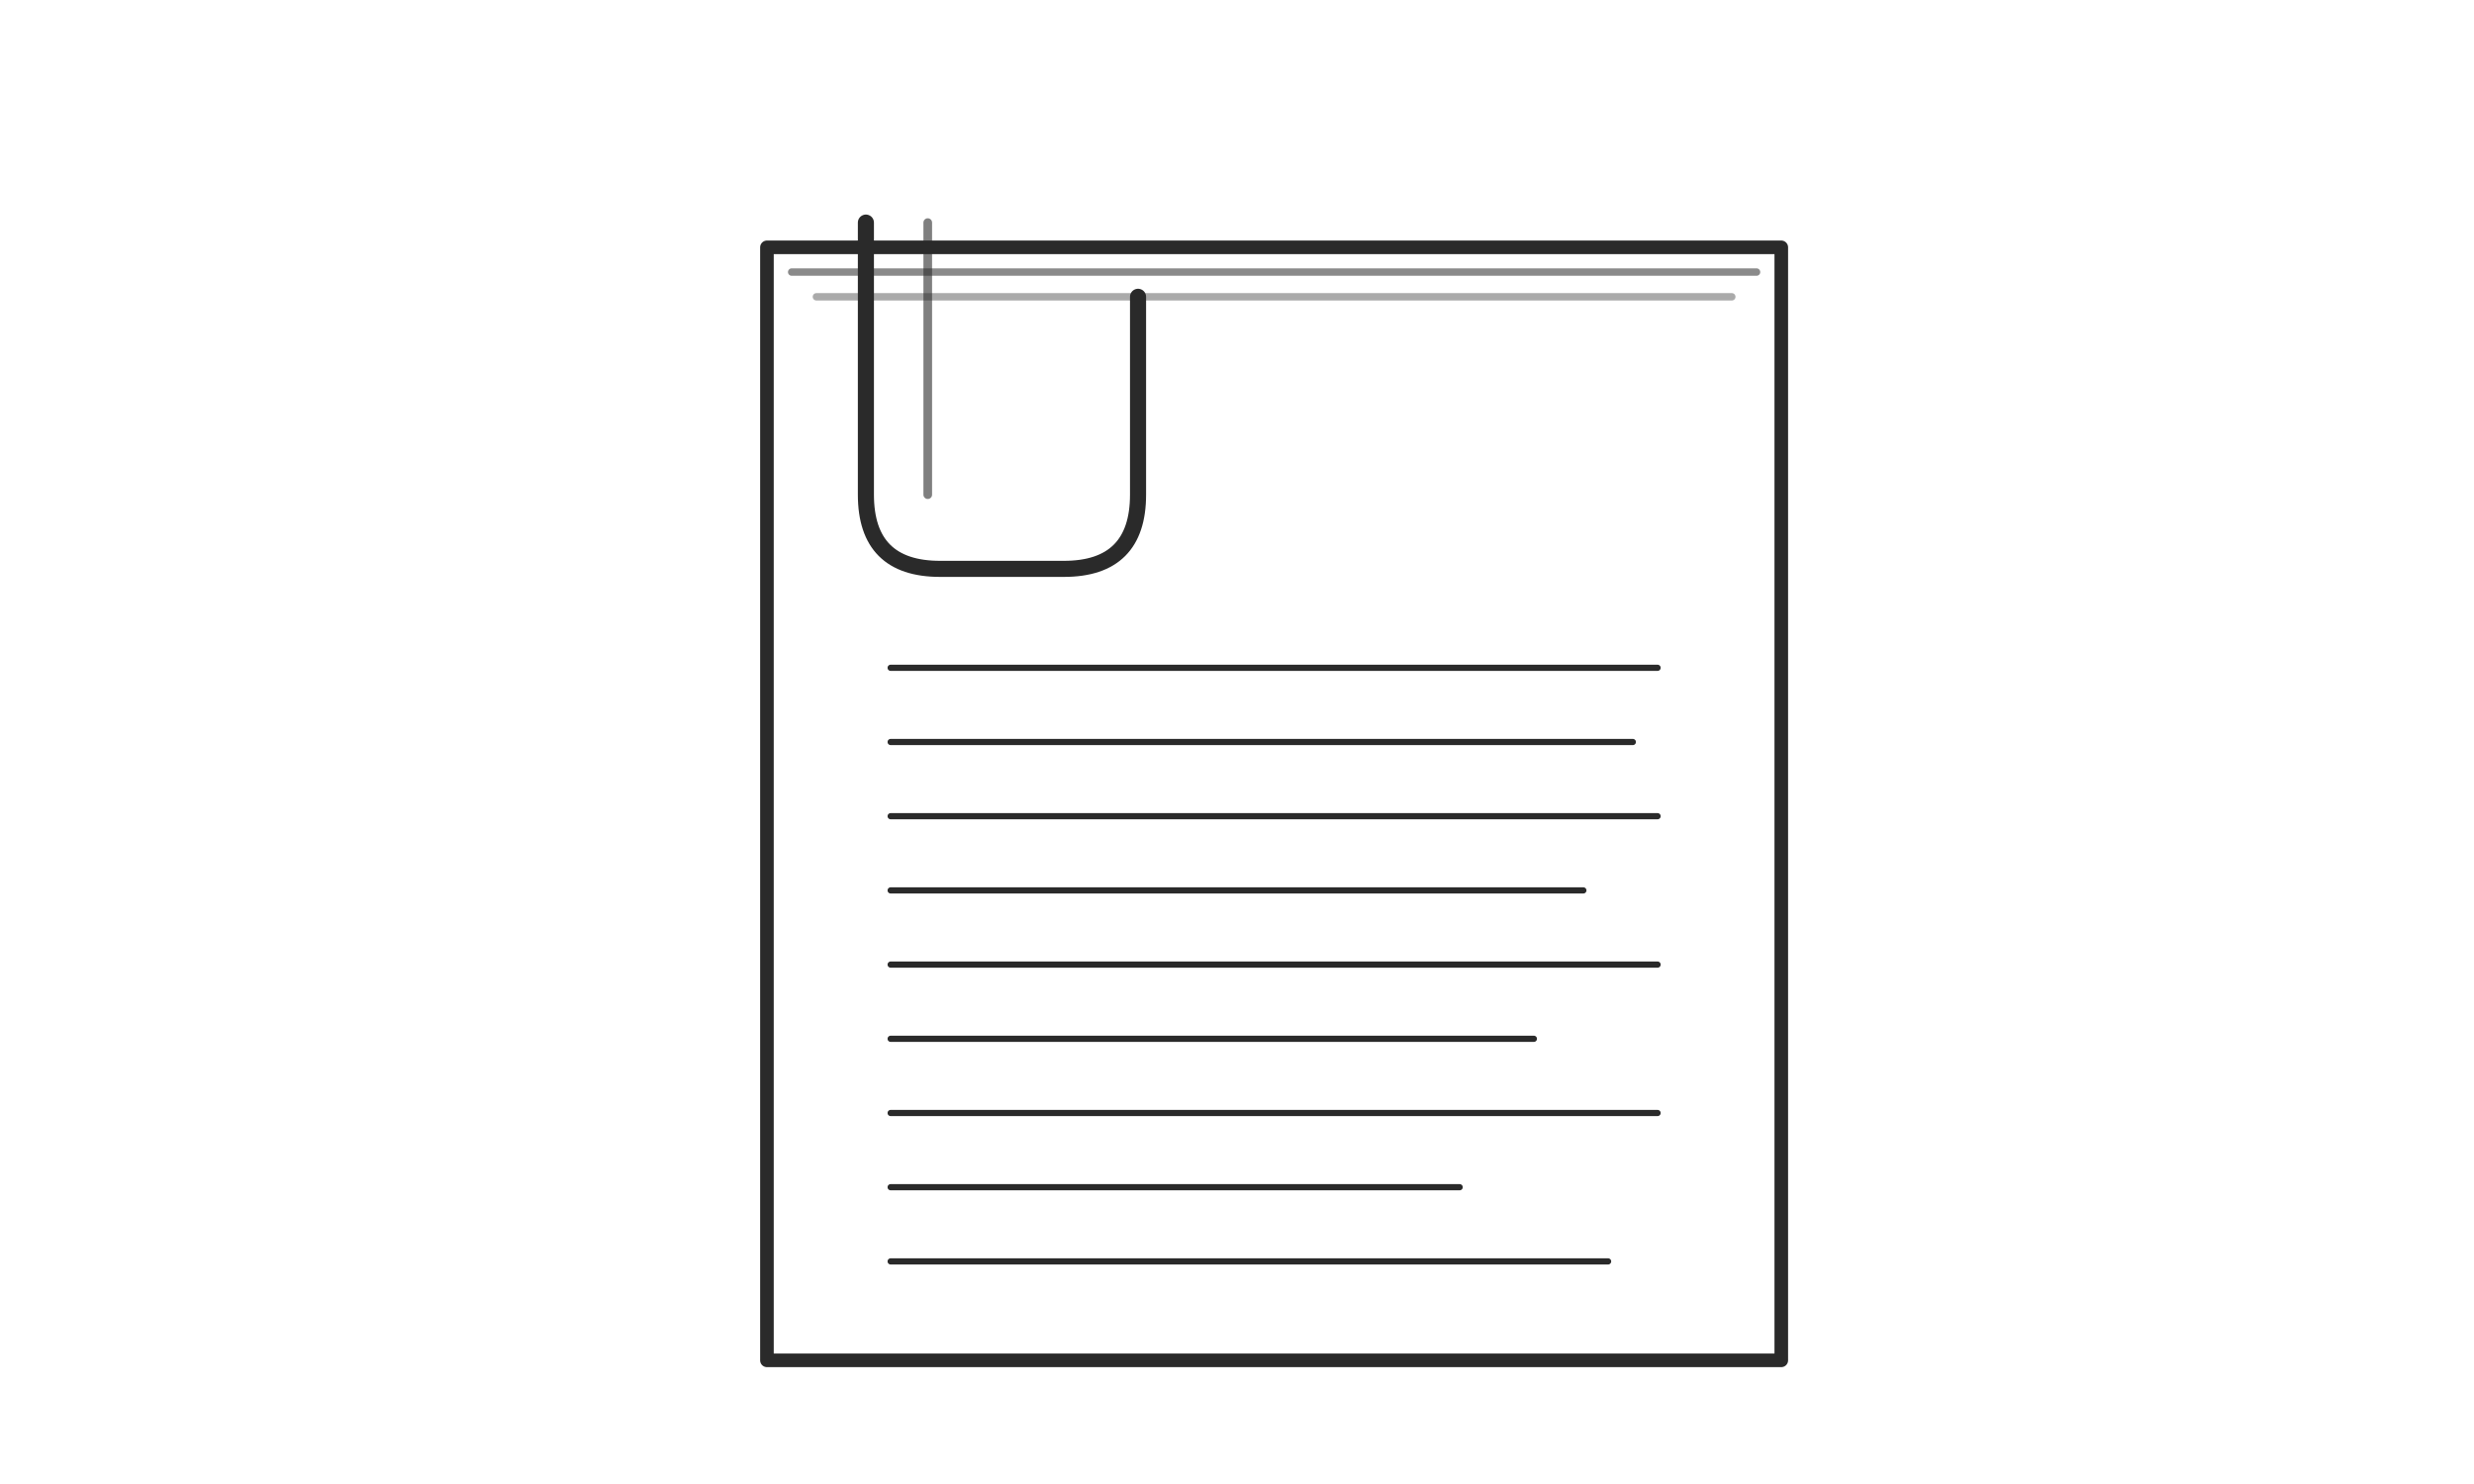
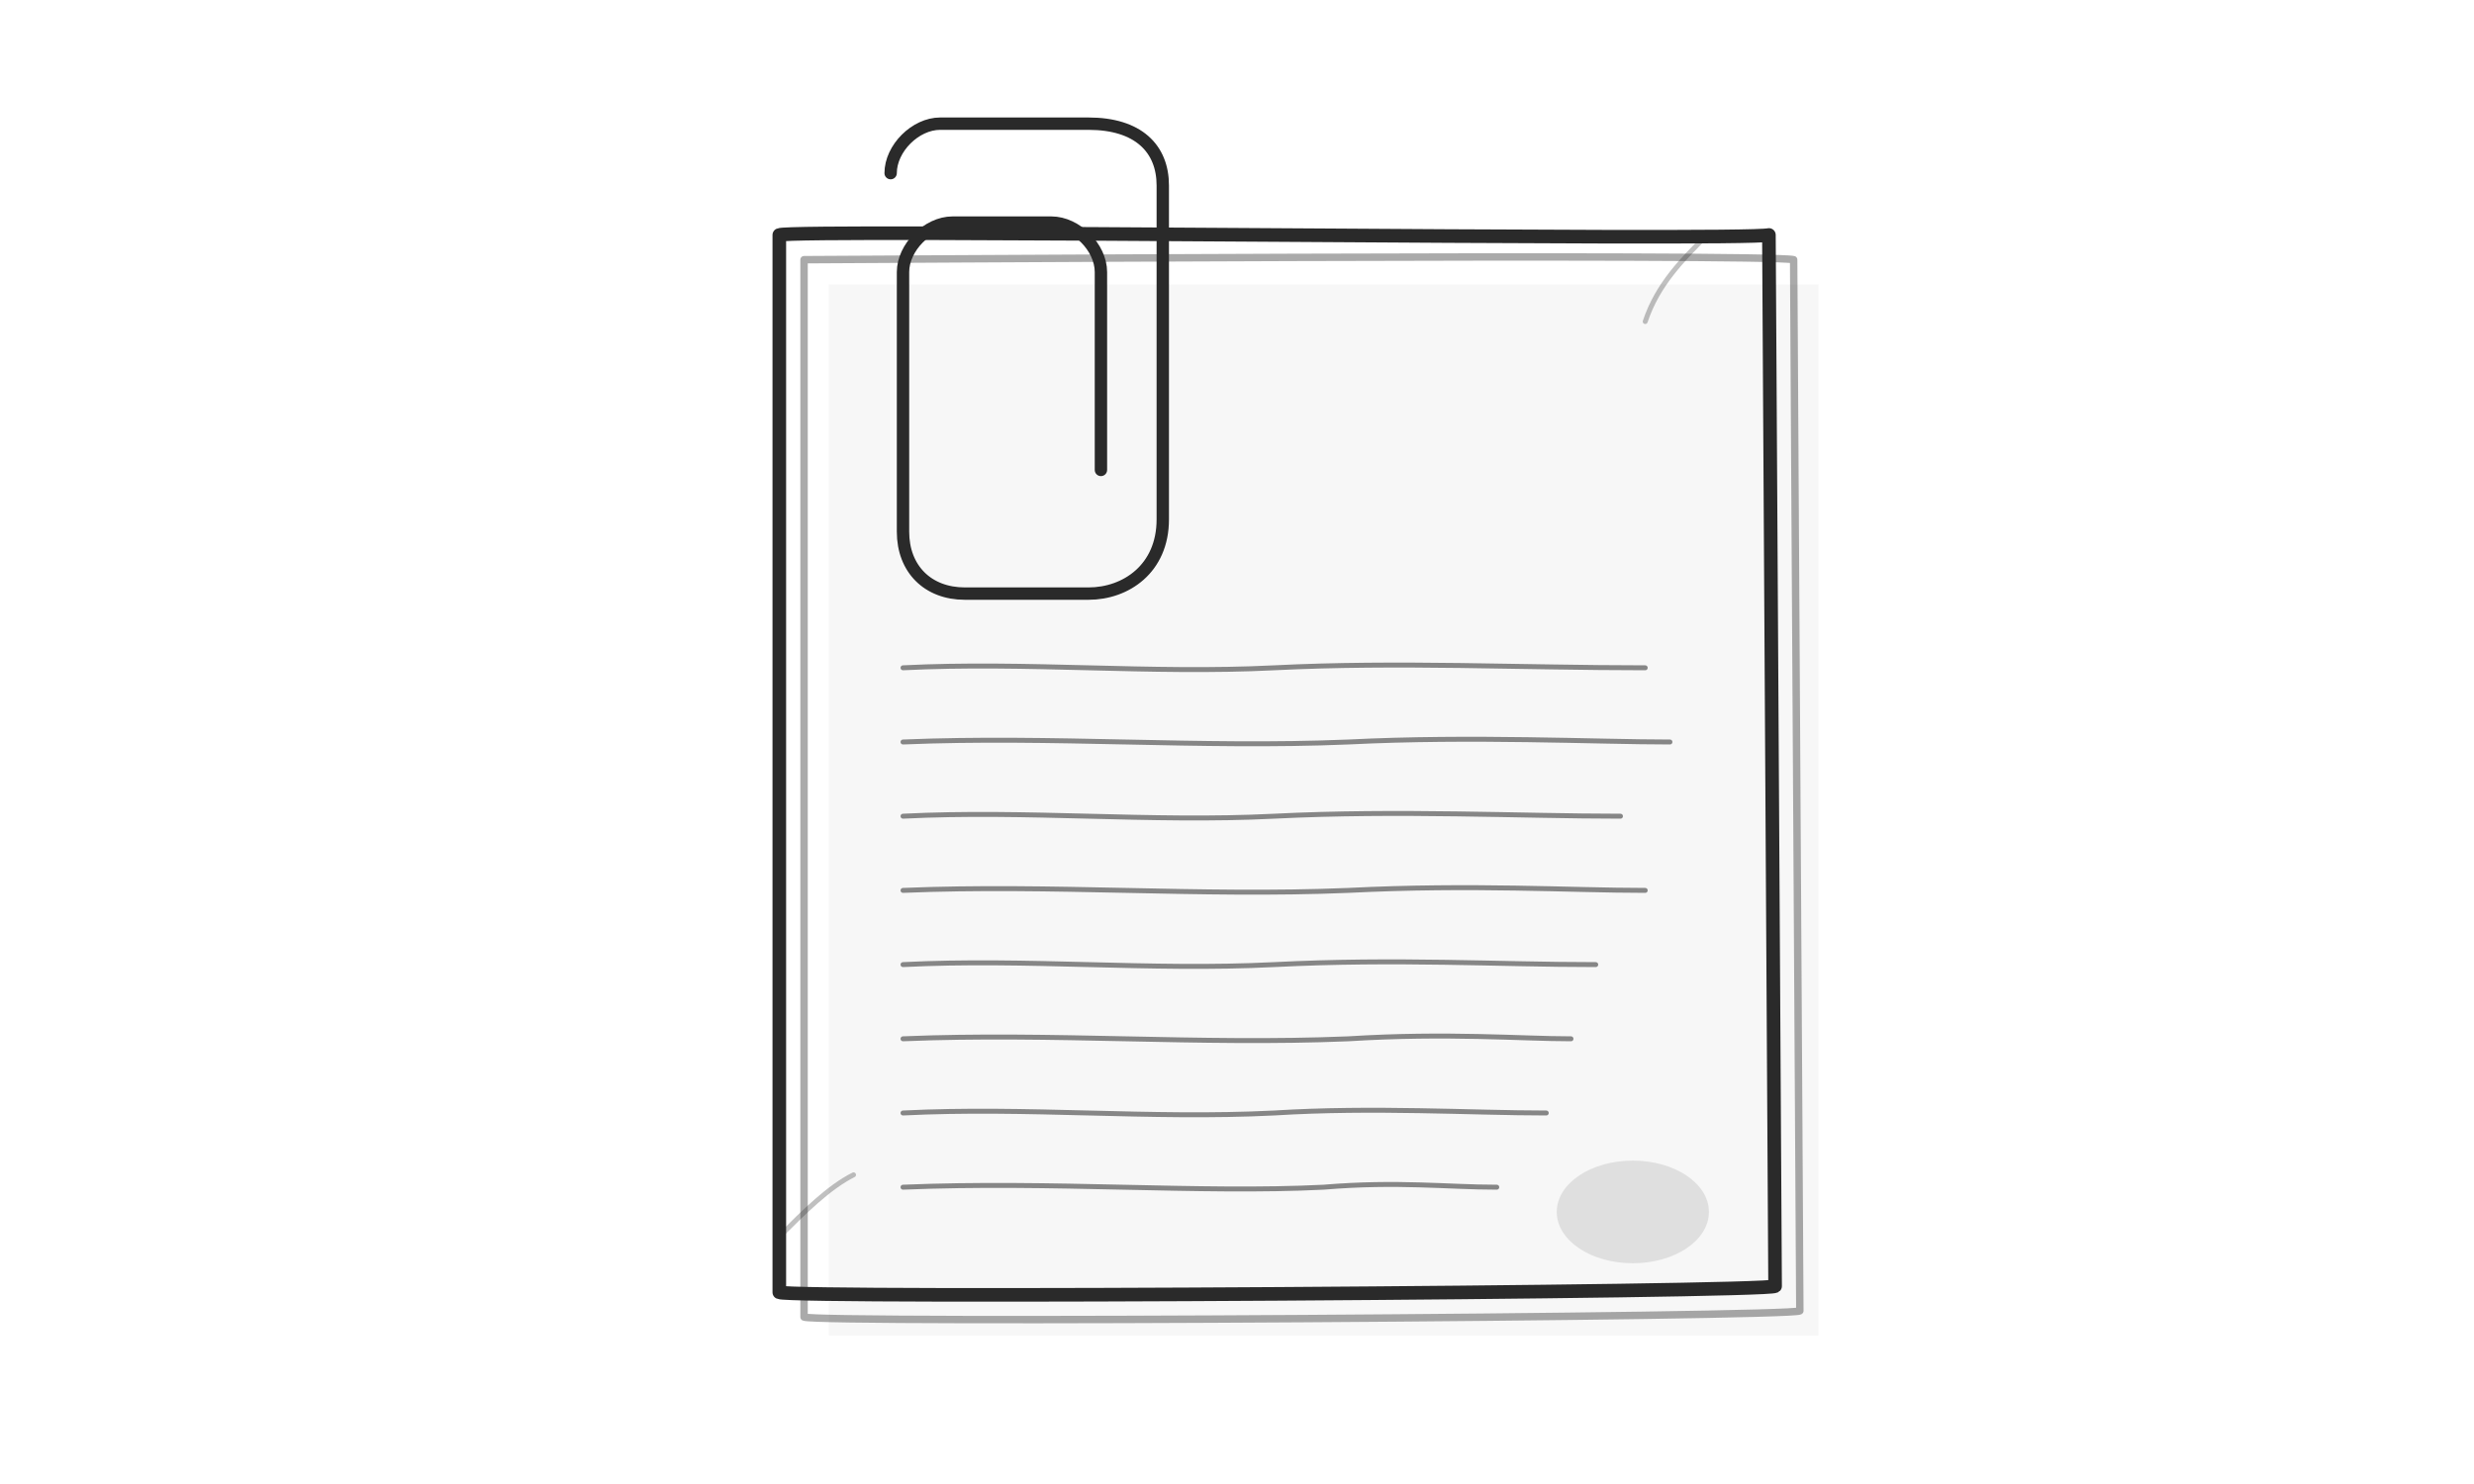
- <svg xmlns="http://www.w3.org/2000/svg" viewBox="0 0 200 120" fill="none" stroke="#2a2a2a" stroke-width="1.1" stroke-linecap="round" stroke-linejoin="round">
-   <rect x="62" y="20" width="82" height="90" />
-   <path d="M64 22 L142 22" stroke-width="0.6" opacity="0.55" />
-   <path d="M66 24 L140 24" stroke-width="0.6" opacity="0.4" />
-   <path d="M70 18 L70 40 Q70 46 76 46 L86 46 Q92 46 92 40 L92 24" stroke-width="1.3" />
-   <path d="M75 18 L75 40" stroke-width="0.7" opacity="0.6" />
-   <line x1="72" y1="54" x2="134" y2="54" stroke-width="0.5" />
-   <line x1="72" y1="60" x2="132" y2="60" stroke-width="0.5" />
-   <line x1="72" y1="66" x2="134" y2="66" stroke-width="0.5" />
-   <line x1="72" y1="72" x2="128" y2="72" stroke-width="0.5" />
-   <line x1="72" y1="78" x2="134" y2="78" stroke-width="0.5" />
-   <line x1="72" y1="84" x2="124" y2="84" stroke-width="0.5" />
-   <line x1="72" y1="90" x2="134" y2="90" stroke-width="0.5" />
-   <line x1="72" y1="96" x2="118" y2="96" stroke-width="0.5" />
-   <line x1="72" y1="102" x2="130" y2="102" stroke-width="0.5" />
+ <svg xmlns="http://www.w3.org/2000/svg" viewBox="0 0 200 120" fill="none" stroke="#2a2a2a" stroke-linecap="round" stroke-linejoin="round">
+   <path d="M67 23 L147 23 L147 108 L67 108 Z" stroke-width="0" fill="#2a2a2a" opacity="0.04" />
+   <path d="M65 21 C66 21, 143 20.5, 145 21 L145.5 106 C145 106.5, 66 107, 65 106.5 Z" stroke-width="0.6" opacity="0.4" />
+   <path d="M63 19 C64 18.5, 141 19.5, 143 19 L143.5 104 C143 104.5, 64 105, 63 104.5 Z" stroke-width="1.1" />
+   <path d="M72 14 C72 12, 74 10, 76 10 L88 10 C92 10, 94 12, 94 15 L94 42 C94 46, 91 48, 88 48 L78 48 C75 48, 73 46, 73 43 L73 22 C73 20, 75 18, 77 18 L85 18 C87 18, 89 20, 89 22 L89 38" stroke-width="1.0" />
+   <path d="M73 54 C83 53.5, 93 54.5, 103 54 C113 53.5, 123 54, 133 54" stroke-width="0.4" opacity="0.55" />
+   <path d="M73 60 C85 59.5, 97 60.5, 109 60 C119 59.5, 129 60, 135 60" stroke-width="0.4" opacity="0.55" />
+   <path d="M73 66 C83 65.5, 93 66.5, 103 66 C113 65.5, 123 66, 131 66" stroke-width="0.4" opacity="0.55" />
+   <path d="M73 72 C85 71.5, 97 72.5, 109 72 C119 71.5, 127 72, 133 72" stroke-width="0.4" opacity="0.55" />
+   <path d="M73 78 C83 77.5, 93 78.5, 103 78 C113 77.5, 121 78, 129 78" stroke-width="0.4" opacity="0.55" />
+   <path d="M73 84 C85 83.5, 97 84.5, 109 84 C117 83.5, 123 84, 127 84" stroke-width="0.4" opacity="0.55" />
+   <path d="M73 90 C83 89.5, 93 90.5, 103 90 C111 89.5, 119 90, 125 90" stroke-width="0.4" opacity="0.55" />
+   <path d="M73 96 C85 95.5, 97 96.5, 107 96 C113 95.5, 117 96, 121 96" stroke-width="0.4" opacity="0.55" />
+   <path d="M138 19 C136 21, 134 23, 133 26" stroke-width="0.4" opacity="0.3" />
+   <path d="M63 100 C65 98, 67 96, 69 95" stroke-width="0.4" opacity="0.3" />
+   <ellipse cx="132" cy="98" rx="6" ry="4" stroke-width="0.3" opacity="0.12" fill="#2a2a2a" />
</svg>
